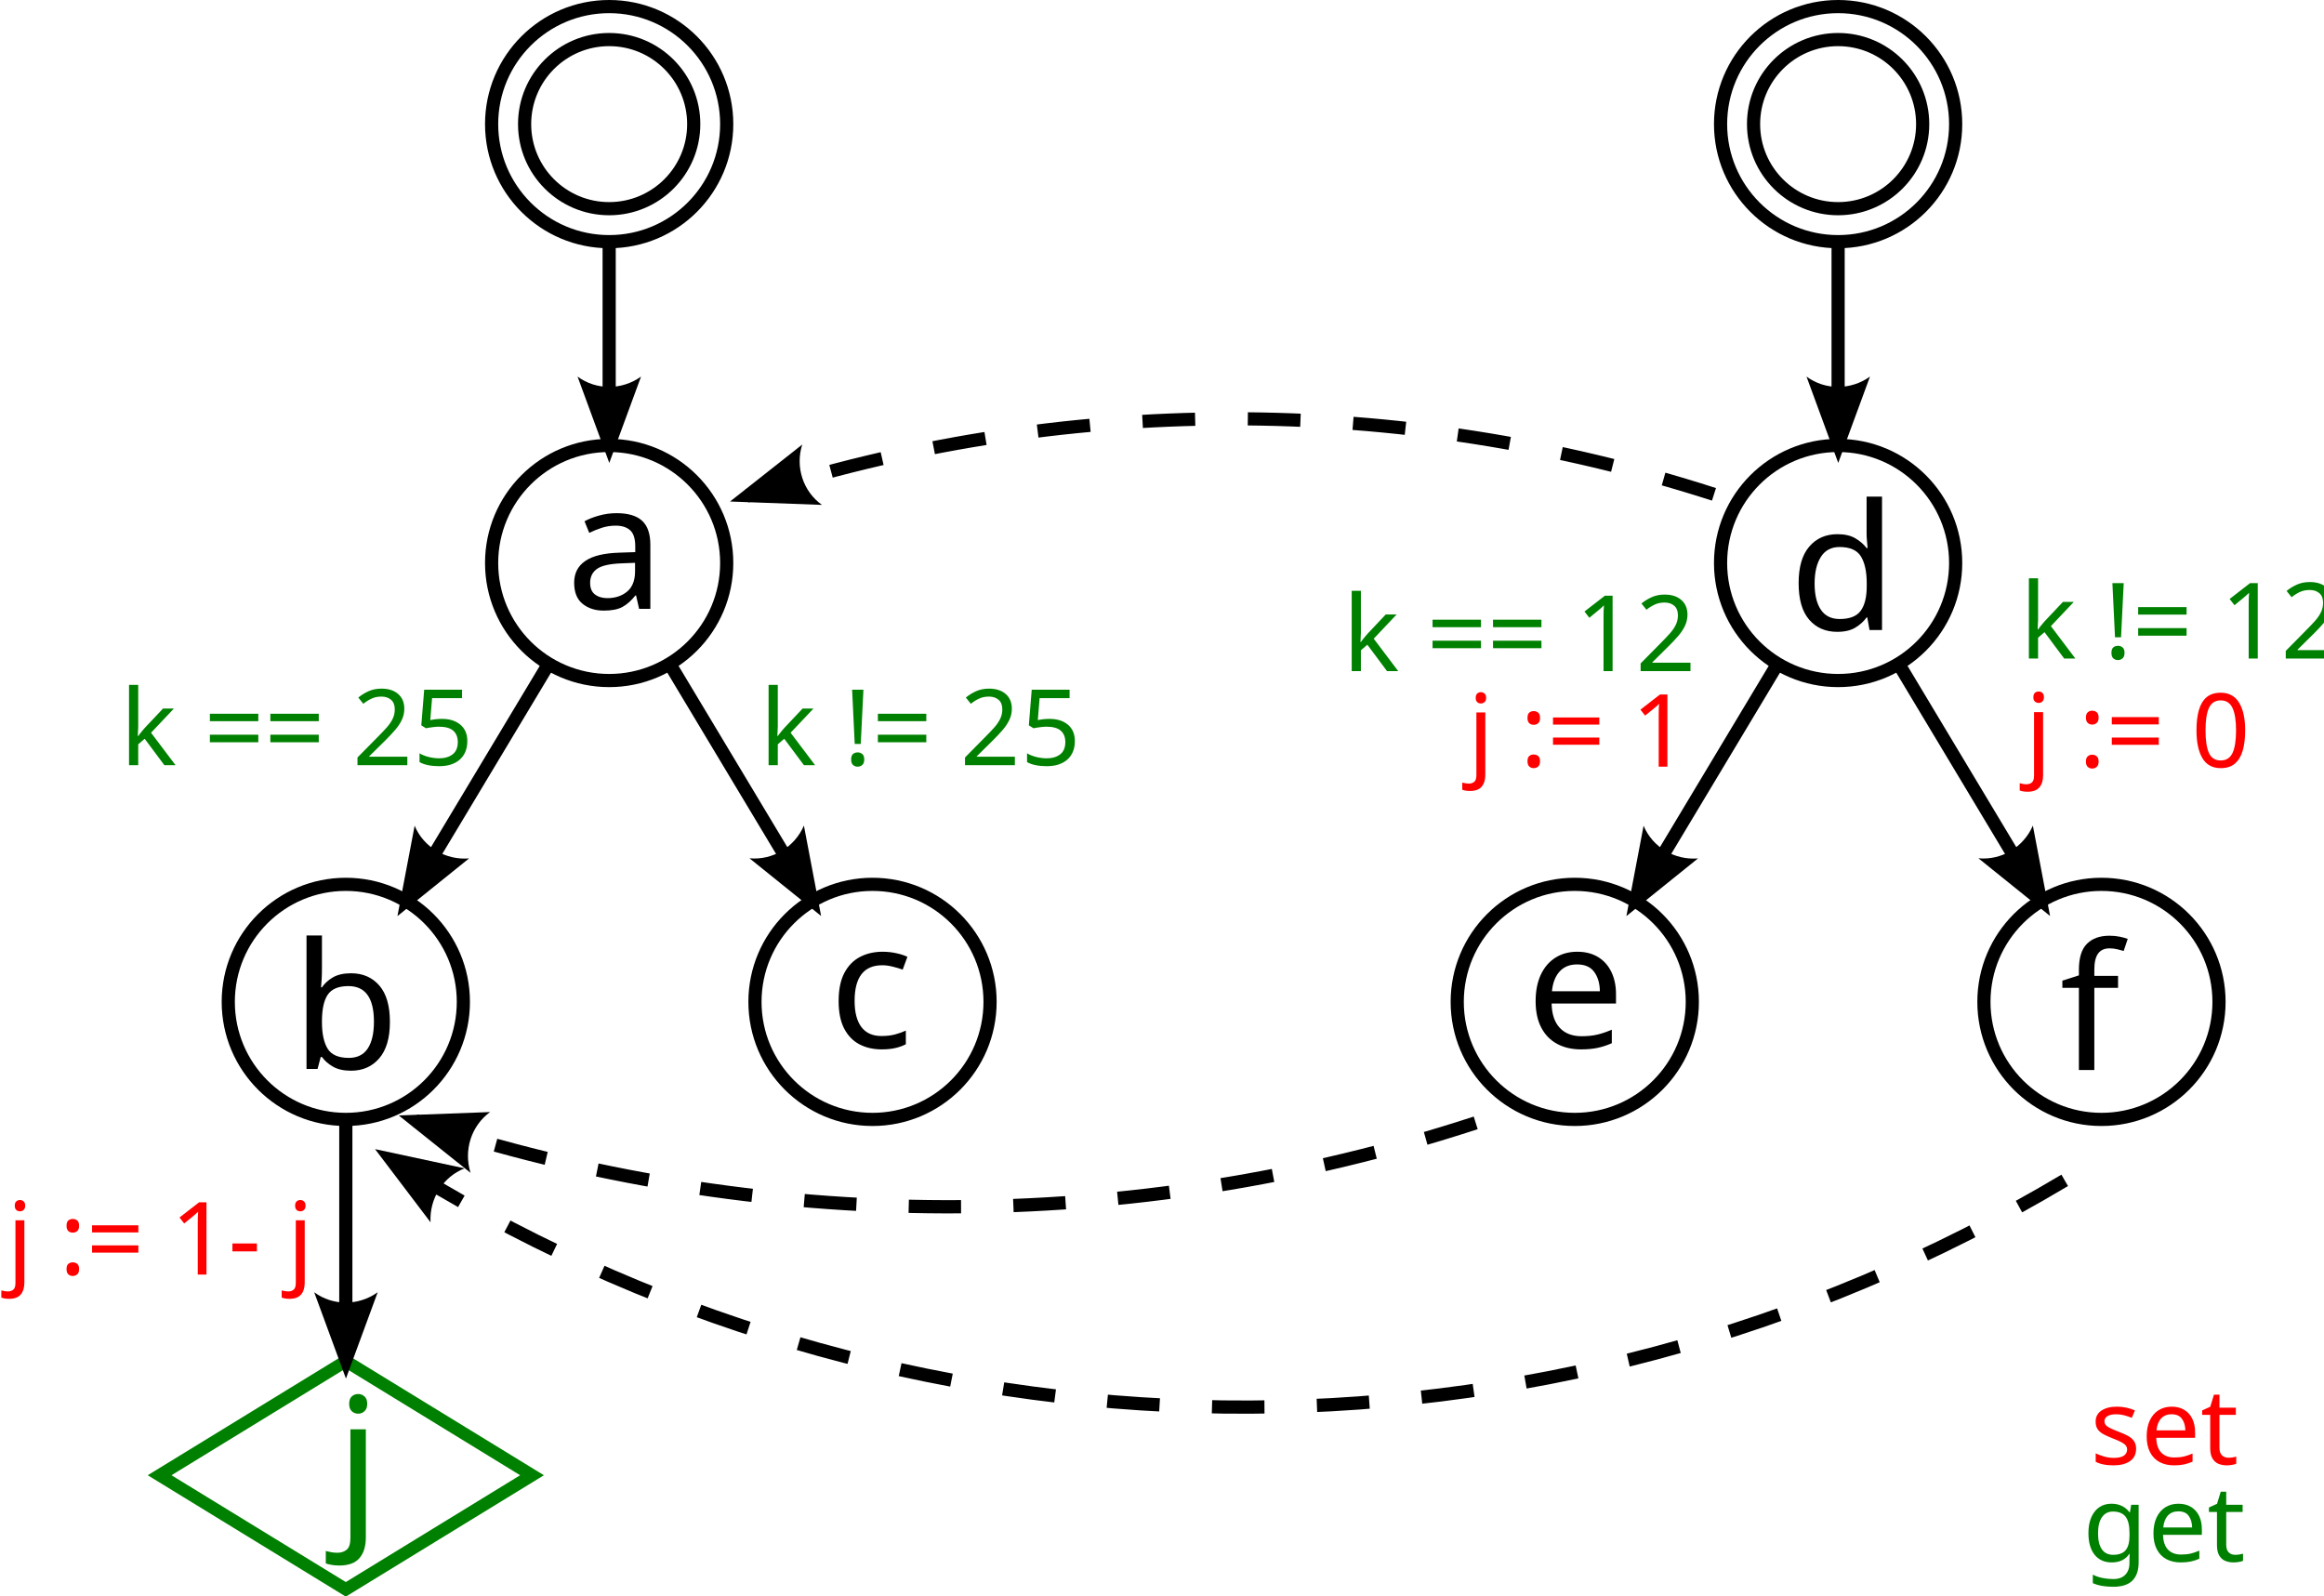
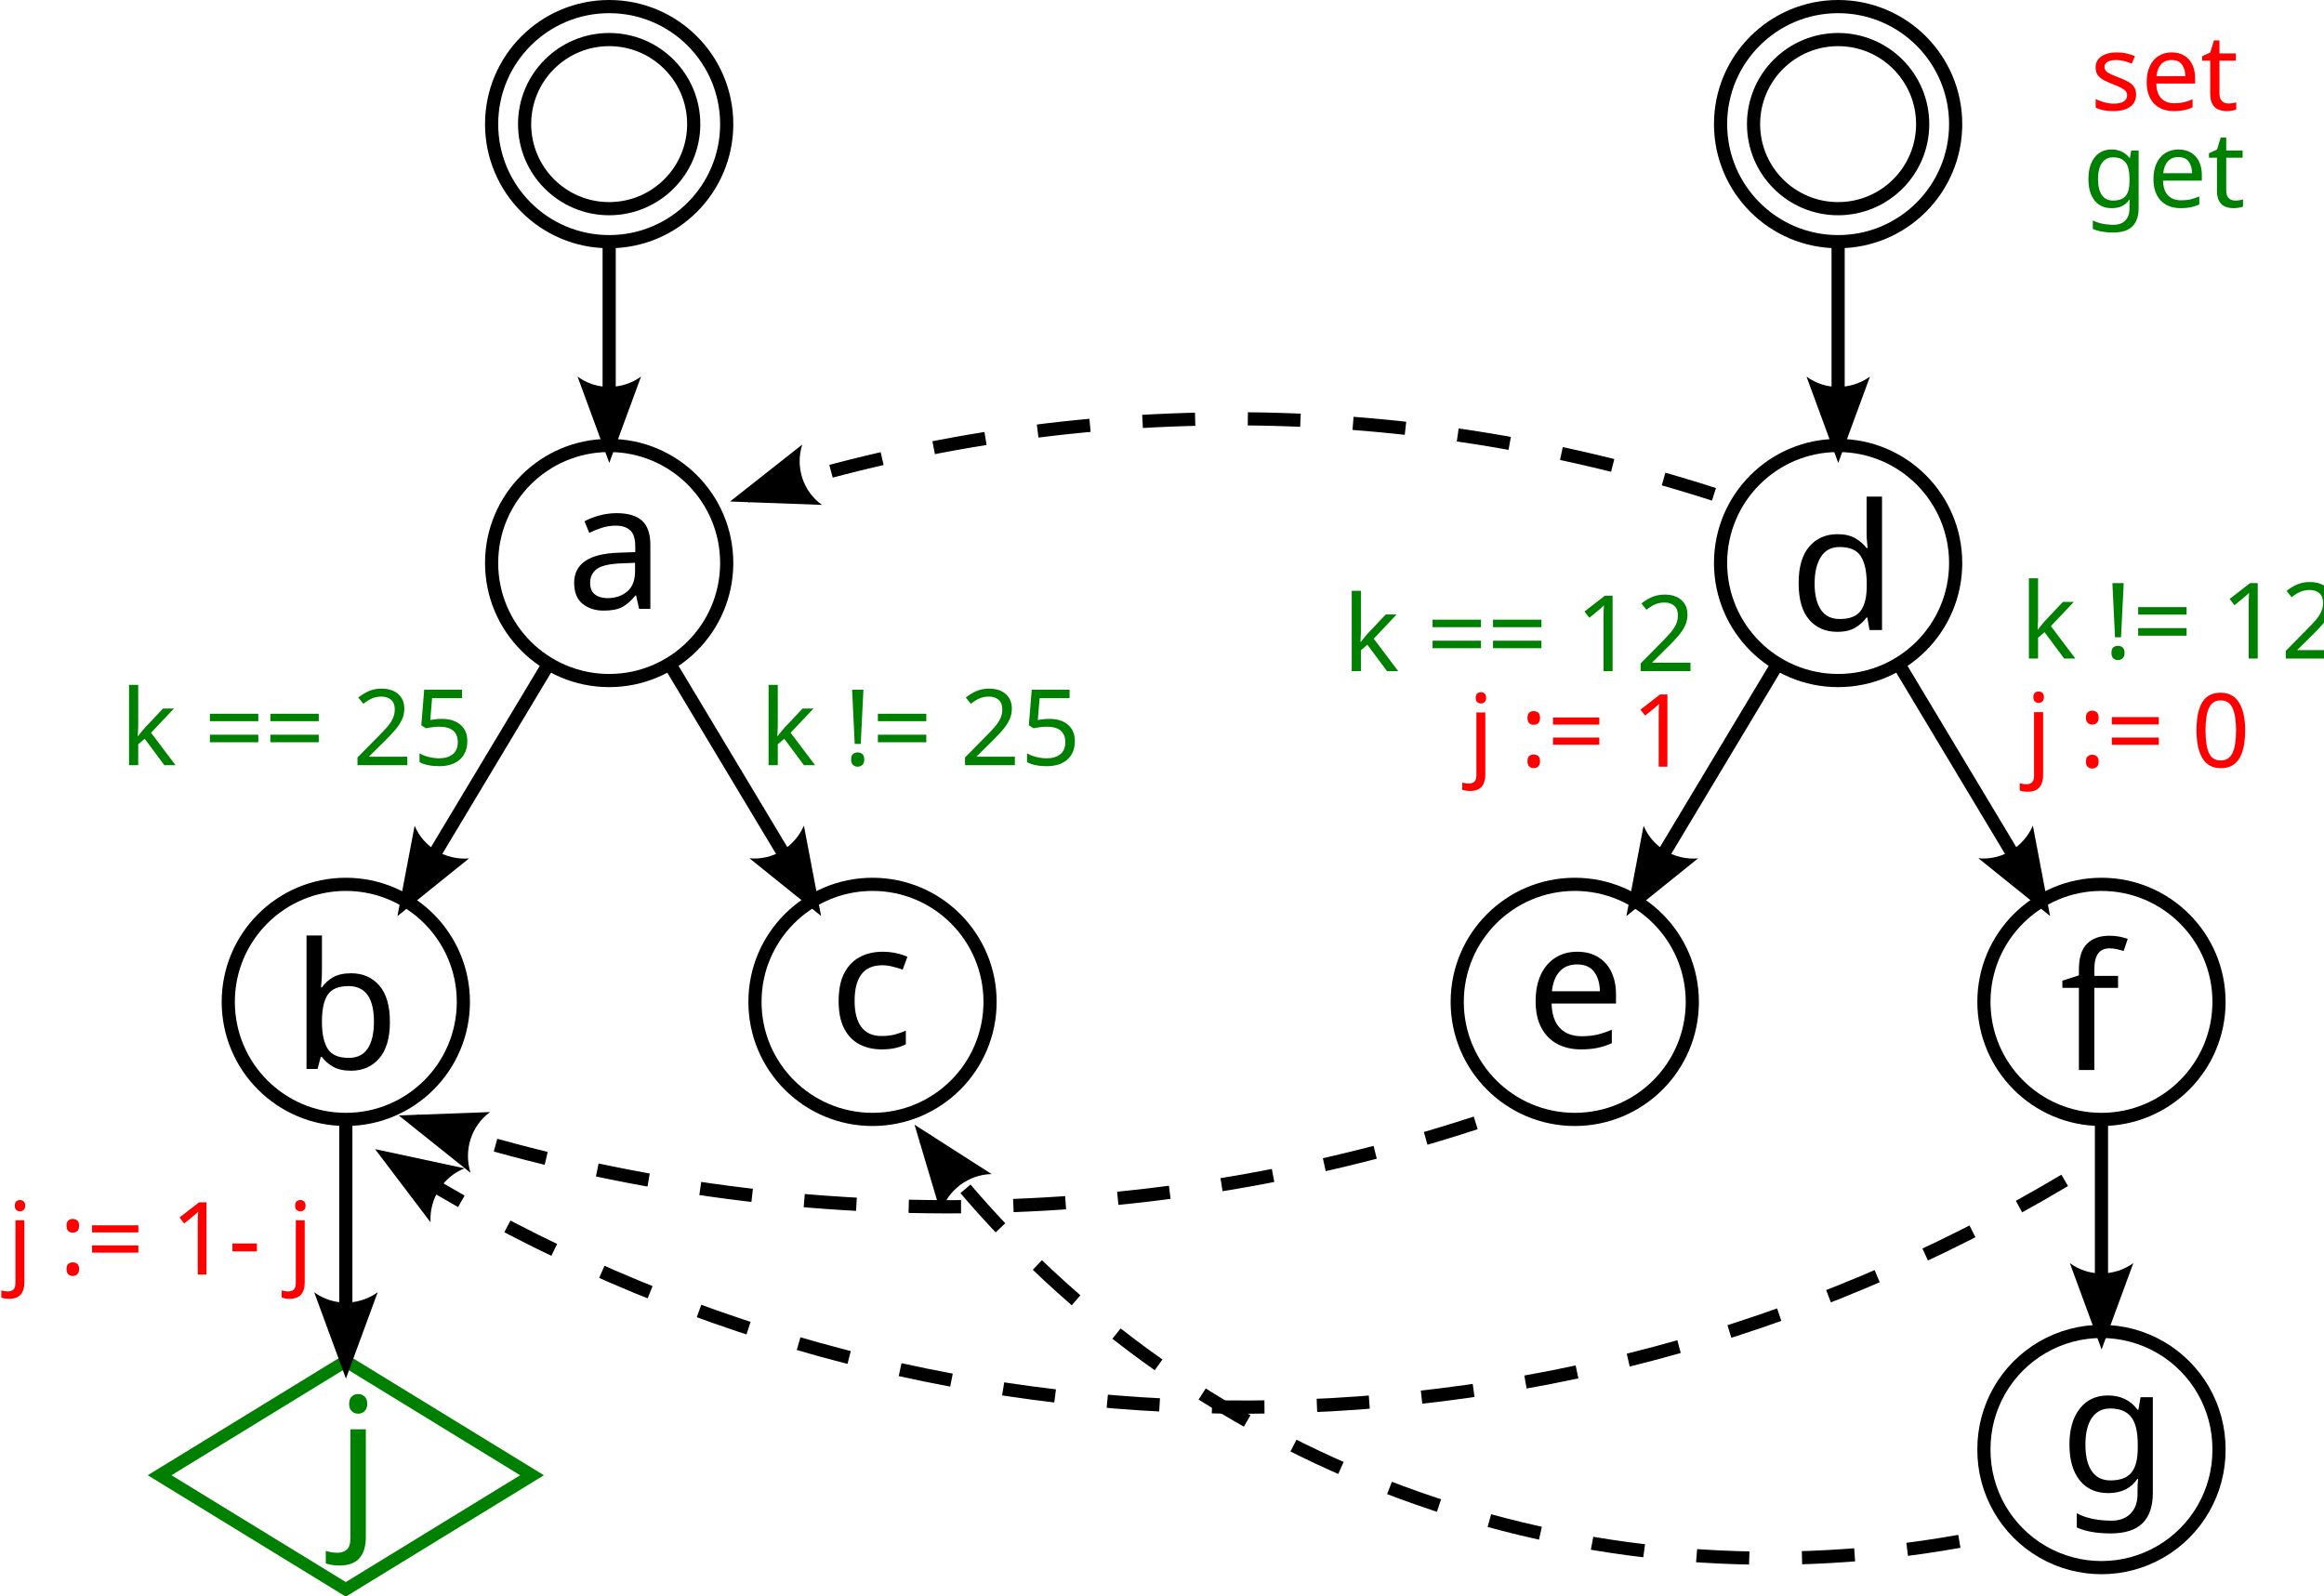
<svg xmlns="http://www.w3.org/2000/svg" width="529.492" height="363.637" id="svg2" version="1.1">
  <defs id="defs4">
    <marker orient="auto" refY="0" refX="0" id="Arrow2Mend" style="overflow:visible">
      <path id="path3859" style="fill-rule:evenodd;stroke-width:0.625;stroke-linejoin:round" d="M 8.719,4.034 -2.207,0.016 8.719,-4.002 c -1.745,2.372 -1.735,5.617 -6e-7,8.035 z" transform="scale(-0.6,-0.6)" />
    </marker>
  </defs>
  <g id="layer1" transform="translate(-11.21019,-104.0806)">
    <path style="fill:none;stroke:#000000;stroke-width:4.961;stroke-miterlimit:4;stroke-dasharray:none" id="path2985" d="m 194.286,232.362 c 0,24.458 -19.827,44.286 -44.286,44.286 -24.458,0 -44.286,-19.827 -44.286,-44.286 0,-24.458 19.827,-44.286 44.286,-44.286 24.458,0 44.286,19.827 44.286,44.286 z" transform="matrix(0.604745,0,0,0.604745,59.28825,91.84232)" />
    <text xml:space="preserve" style="font-size:40px;font-style:normal;font-variant:normal;font-weight:normal;font-stretch:normal;text-align:start;line-height:125%;letter-spacing:0px;word-spacing:0px;writing-mode:lr-tb;text-anchor:start;fill:#000000;fill-opacity:1;stroke:none;font-family:Ubuntu;-inkscape-font-specification:Ubuntu" x="140.18" y="242.802" id="text2987">
      <tspan id="tspan2989" x="140.18" y="242.802">a</tspan>
    </text>
    <path transform="matrix(0.604745,0,0,0.604745,59.28825,-8.157683)" d="m 194.286,232.362 c 0,24.458 -19.827,44.286 -44.286,44.286 -24.458,0 -44.286,-19.827 -44.286,-44.286 0,-24.458 19.827,-44.286 44.286,-44.286 24.458,0 44.286,19.827 44.286,44.286 z" id="path3759" style="fill:none;stroke:#000000;stroke-width:4.961;stroke-miterlimit:4;stroke-dasharray:none" />
    <path style="fill:none;stroke:#000000;stroke-width:6.896;stroke-miterlimit:4;stroke-dasharray:none" id="path3765" d="m 194.286,232.362 c 0,24.458 -19.827,44.286 -44.286,44.286 -24.458,0 -44.286,-19.827 -44.286,-44.286 0,-24.458 19.827,-44.286 44.286,-44.286 24.458,0 44.286,19.827 44.286,44.286 z" transform="matrix(0.4350285,0,0,0.4350285,84.74573,31.27802)" />
    <path transform="matrix(0.604745,0,0,0.604745,-0.7117481,191.8423)" d="m 194.286,232.362 c 0,24.458 -19.827,44.286 -44.286,44.286 -24.458,0 -44.286,-19.827 -44.286,-44.286 0,-24.458 19.827,-44.286 44.286,-44.286 24.458,0 44.286,19.827 44.286,44.286 z" id="path3767" style="fill:none;stroke:#000000;stroke-width:4.961;stroke-miterlimit:4;stroke-dasharray:none" />
    <text id="text3769" y="347.642" x="77.64" style="font-size:40px;font-style:normal;font-variant:normal;font-weight:normal;font-stretch:normal;text-align:start;line-height:125%;letter-spacing:0px;word-spacing:0px;writing-mode:lr-tb;text-anchor:start;fill:#000000;fill-opacity:1;stroke:none;font-family:Ubuntu;-inkscape-font-specification:Ubuntu" xml:space="preserve">
      <tspan y="347.642" x="77.64" id="tspan3771">b</tspan>
    </text>
    <text xml:space="preserve" style="font-size:40px;font-style:normal;font-variant:normal;font-weight:normal;font-stretch:normal;text-align:start;line-height:125%;letter-spacing:0px;word-spacing:0px;writing-mode:lr-tb;text-anchor:start;fill:#000000;fill-opacity:1;stroke:none;font-family:Ubuntu;-inkscape-font-specification:Ubuntu" x="200.18" y="342.802" id="text3775">
      <tspan id="tspan3777" x="200.18" y="342.802" />
    </text>
    <path style="fill:none;stroke:#000000;stroke-width:4.961;stroke-miterlimit:4;stroke-dasharray:none" id="path3779" d="m 194.286,232.362 c 0,24.458 -19.827,44.286 -44.286,44.286 -24.458,0 -44.286,-19.827 -44.286,-44.286 0,-24.458 19.827,-44.286 44.286,-44.286 24.458,0 44.286,19.827 44.286,44.286 z" transform="matrix(0.604745,0,0,0.604745,119.2883,191.8423)" />
    <text xml:space="preserve" style="font-size:40px;font-style:normal;font-variant:normal;font-weight:normal;font-stretch:normal;text-align:start;line-height:125%;letter-spacing:0px;word-spacing:0px;writing-mode:lr-tb;text-anchor:start;fill:#000000;fill-opacity:1;stroke:none;font-family:Ubuntu;-inkscape-font-specification:Ubuntu" x="200.08" y="342.782" id="text3781">
      <tspan id="tspan3783" x="200.08" y="342.782">c</tspan>
    </text>
    <path transform="matrix(0.604745,0,0,0.604745,339.2883,91.84232)" d="m 194.286,232.362 c 0,24.458 -19.827,44.286 -44.286,44.286 -24.458,0 -44.286,-19.827 -44.286,-44.286 0,-24.458 19.827,-44.286 44.286,-44.286 24.458,0 44.286,19.827 44.286,44.286 z" id="path3804" style="fill:none;stroke:#000000;stroke-width:4.961;stroke-miterlimit:4;stroke-dasharray:none" />
    <path style="fill:none;stroke:#000000;stroke-width:4.961;stroke-miterlimit:4;stroke-dasharray:none" id="path3810" d="m 194.286,232.362 c 0,24.458 -19.827,44.286 -44.286,44.286 -24.458,0 -44.286,-19.827 -44.286,-44.286 0,-24.458 19.827,-44.286 44.286,-44.286 24.458,0 44.286,19.827 44.286,44.286 z" transform="matrix(0.604745,0,0,0.604745,339.2883,-8.157683)" />
    <path transform="matrix(0.4350285,0,0,0.4350285,364.7457,31.27802)" d="m 194.286,232.362 c 0,24.458 -19.827,44.286 -44.286,44.286 -24.458,0 -44.286,-19.827 -44.286,-44.286 0,-24.458 19.827,-44.286 44.286,-44.286 24.458,0 44.286,19.827 44.286,44.286 z" id="path3812" style="fill:none;stroke:#000000;stroke-width:6.896;stroke-miterlimit:4;stroke-dasharray:none" />
    <path style="fill:none;stroke:#000000;stroke-width:4.961;stroke-miterlimit:4;stroke-dasharray:none" id="path3814" d="m 194.286,232.362 c 0,24.458 -19.827,44.286 -44.286,44.286 -24.458,0 -44.286,-19.827 -44.286,-44.286 0,-24.458 19.827,-44.286 44.286,-44.286 24.458,0 44.286,19.827 44.286,44.286 z" transform="matrix(0.604745,0,0,0.604745,279.2883,191.8423)" />
    <path transform="matrix(0.604745,0,0,0.604745,399.2883,191.8423)" d="m 194.286,232.362 c 0,24.458 -19.827,44.286 -44.286,44.286 -24.458,0 -44.286,-19.827 -44.286,-44.286 0,-24.458 19.827,-44.286 44.286,-44.286 24.458,0 44.286,19.827 44.286,44.286 z" id="path3820" style="fill:none;stroke:#000000;stroke-width:4.961;stroke-miterlimit:4;stroke-dasharray:none" />
    <path style="fill:none;stroke:#000000;stroke-width:2.316;stroke-miterlimit:4;stroke-dasharray:9.264, 9.264;stroke-dashoffset:0;marker-end:url(#Arrow2Mend)" id="path3826" d="m 192.583,344.221 c 55.331,-17.829 114.881,-17.713 170.142,0.332" transform="matrix(-1.295337,0,0,1.295337,651.1749,-229.1654)" />
    <path style="fill:none;stroke:#000000;stroke-width:3;stroke-linecap:butt;stroke-linejoin:miter;stroke-miterlimit:4;stroke-opacity:1;stroke-dasharray:none;marker-end:url(#Arrow2Mend)" d="m 136.219,255.331 -32.438,54.063" id="path4272" />
    <path style="fill:none;stroke:#000000;stroke-width:3;stroke-linecap:butt;stroke-linejoin:miter;stroke-miterlimit:4;stroke-opacity:1;stroke-dasharray:none;marker-end:url(#Arrow2Mend)" d="m 163.781,255.331 32.438,54.063" id="path4456" />
    <path style="fill:none;stroke:#000000;stroke-width:3;stroke-linecap:butt;stroke-linejoin:miter;stroke-miterlimit:4;stroke-opacity:1;stroke-dasharray:none;marker-end:url(#Arrow2Mend)" d="m 150,159.144 0,46.437" id="path4646" />
    <path style="fill:none;stroke:#000000;stroke-width:3;stroke-linecap:butt;stroke-linejoin:miter;stroke-miterlimit:4;stroke-opacity:1;stroke-dasharray:none;marker-end:url(#Arrow2Mend)" d="m 416.219,255.331 -32.438,54.063" id="path4830" />
    <path style="fill:none;stroke:#000000;stroke-width:3;stroke-linecap:butt;stroke-linejoin:miter;stroke-miterlimit:4;stroke-opacity:1;stroke-dasharray:none;marker-end:url(#Arrow2Mend)" d="m 443.781,255.331 32.438,54.063" id="path4832" />
    <path style="fill:none;stroke:#000000;stroke-width:3;stroke-linecap:butt;stroke-linejoin:miter;stroke-miterlimit:4;stroke-opacity:1;stroke-dasharray:none;marker-end:url(#Arrow2Mend)" d="m 430,159.144 0,46.437" id="path4834" />
    <path transform="matrix(-1.419989,0,0,-1.438699,620.8951,855.1644)" d="m 192.583,344.221 c 55.331,-17.829 114.881,-17.713 170.142,0.332" id="path4836" style="fill:none;stroke:#000000;stroke-width:2.099;stroke-miterlimit:4;stroke-dasharray:8.396, 8.396;stroke-dashoffset:0;marker-end:url(#Arrow2Mend)" />
    <path style="fill:none;stroke:#000000;stroke-width:2.253;stroke-miterlimit:4;stroke-dasharray:9.01, 9.01;stroke-dashoffset:0;marker-end:url(#Arrow2Mend)" id="path4838" d="M 82.817,411.056 C 156.241,338.108 264.336,312.425 362.725,344.552" transform="matrix(-1.284569,-0.3260022,0.3315234,-1.296683,451.7324,933.0391)" />
    <rect style="fill:none;stroke:#008000;stroke-width:3.178;stroke-miterlimit:4;stroke-dasharray:none;stroke-dashoffset:0" id="rect5022" width="49.758" height="49.758" x="449.174" y="343.621" transform="matrix(0.85265,0.5224825,-0.85265,0.5224825,0,0)" />
    <text xml:space="preserve" style="font-size:40px;font-style:normal;font-variant:normal;font-weight:normal;font-stretch:normal;text-align:start;line-height:125%;letter-spacing:0px;word-spacing:0px;writing-mode:lr-tb;text-anchor:start;fill:#008000;fill-opacity:1;stroke:none;font-family:Ubuntu;-inkscape-font-specification:Ubuntu" x="87.64" y="451.199" id="text5024">
      <tspan id="tspan5026" x="87.64" y="451.199">j</tspan>
    </text>
    <path style="fill:none;stroke:#000000;stroke-width:3;stroke-linecap:butt;stroke-linejoin:miter;stroke-miterlimit:4;stroke-opacity:1;stroke-dasharray:none;marker-end:url(#Arrow2Mend)" d="m 90,359.144 3e-6,55.078" id="path5028" />
    <text xml:space="preserve" style="font-size:40px;font-style:normal;font-variant:normal;font-weight:normal;font-stretch:normal;text-align:start;line-height:125%;letter-spacing:0px;word-spacing:0px;writing-mode:lr-tb;text-anchor:start;fill:#000000;fill-opacity:1;stroke:none;font-family:Ubuntu;-inkscape-font-specification:Ubuntu" x="418.8" y="247.642" id="text5212">
      <tspan id="tspan5214" x="418.8" y="247.642">d</tspan>
    </text>
    <text xml:space="preserve" style="font-size:40px;font-style:normal;font-variant:normal;font-weight:normal;font-stretch:normal;text-align:start;line-height:125%;letter-spacing:0px;word-spacing:0px;writing-mode:lr-tb;text-anchor:start;fill:#000000;fill-opacity:1;stroke:none;font-family:Ubuntu;-inkscape-font-specification:Ubuntu" x="358.88" y="342.782" id="text5216">
      <tspan id="tspan5218" x="358.88" y="342.782">e</tspan>
    </text>
    <text xml:space="preserve" style="font-size:40px;font-style:normal;font-variant:normal;font-weight:normal;font-stretch:normal;text-align:start;line-height:125%;letter-spacing:0px;word-spacing:0px;writing-mode:lr-tb;text-anchor:start;fill:#000000;fill-opacity:1;stroke:none;font-family:Ubuntu;-inkscape-font-specification:Ubuntu" x="480.5" y="347.882" id="text5220">
      <tspan id="tspan5222" x="480.5" y="347.882">f</tspan>
    </text>
    <text xml:space="preserve" style="font-size:23.394px;font-style:normal;font-variant:normal;font-weight:normal;font-stretch:normal;text-align:start;line-height:125%;letter-spacing:0px;word-spacing:0px;writing-mode:lr-tb;text-anchor:start;fill:#ff0000;fill-opacity:1;stroke:none;font-family:Ubuntu;-inkscape-font-specification:Ubuntu" x="472.655" y="278.873" id="text5224">
      <tspan id="tspan5226" x="472.655" y="278.873">j := 0</tspan>
    </text>
    <text id="text5228" y="278.776" x="345.634" style="font-size:23.043px;font-style:normal;font-variant:normal;font-weight:normal;font-stretch:normal;text-align:start;line-height:125%;letter-spacing:0px;word-spacing:0px;writing-mode:lr-tb;text-anchor:start;fill:#ff0000;fill-opacity:1;stroke:none;font-family:Ubuntu;-inkscape-font-specification:Ubuntu" xml:space="preserve">
      <tspan y="278.776" x="345.634" id="tspan5230">j := 1</tspan>
    </text>
-     <text xml:space="preserve" style="font-size:24.084px;font-style:normal;font-variant:normal;font-weight:normal;font-stretch:normal;text-align:start;line-height:125%;letter-spacing:0px;word-spacing:0px;writing-mode:lr-tb;text-anchor:start;fill:#ff0000;fill-opacity:1;stroke:none;font-family:Ubuntu;-inkscape-font-specification:Ubuntu" x="487.437" y="437.735" id="text5232">
-       <tspan id="tspan5234" x="487.437" y="437.735">set</tspan>
+     <text xml:space="preserve" style="font-size:24.084px;font-style:normal;font-variant:normal;font-weight:normal;font-stretch:normal;text-align:start;line-height:125%;letter-spacing:0px;word-spacing:0px;writing-mode:lr-tb;text-anchor:start;fill:#ff0000;fill-opacity:1;stroke:none;font-family:Ubuntu;-inkscape-font-specification:Ubuntu" x="487.437" y="129.164" id="text5232">
+       <tspan id="tspan5234" x="487.437" y="129.164">set</tspan>
    </text>
-     <text xml:space="preserve" style="font-size:24.084px;font-style:normal;font-variant:normal;font-weight:normal;font-stretch:normal;text-align:start;line-height:125%;letter-spacing:0px;word-spacing:0px;writing-mode:lr-tb;text-anchor:start;fill:#008000;fill-opacity:1;stroke:none;font-family:Ubuntu;-inkscape-font-specification:Ubuntu" x="485.705" y="459.853" id="text5236">
-       <tspan id="tspan5238" x="485.705" y="459.853">get</tspan>
+     <text xml:space="preserve" style="font-size:24.084px;font-style:normal;font-variant:normal;font-weight:normal;font-stretch:normal;text-align:start;line-height:125%;letter-spacing:0px;word-spacing:0px;writing-mode:lr-tb;text-anchor:start;fill:#008000;fill-opacity:1;stroke:none;font-family:Ubuntu;-inkscape-font-specification:Ubuntu" x="485.705" y="151.281" id="text5236">
+       <tspan id="tspan5238" x="485.705" y="151.281">get</tspan>
    </text>
    <text id="text5240" y="278.424" x="38.562" style="font-size:24.084px;font-style:normal;font-variant:normal;font-weight:normal;font-stretch:normal;text-align:start;line-height:125%;letter-spacing:0px;word-spacing:0px;writing-mode:lr-tb;text-anchor:start;fill:#008000;fill-opacity:1;stroke:none;font-family:Ubuntu;-inkscape-font-specification:Ubuntu" xml:space="preserve">
      <tspan y="278.424" x="38.562" id="tspan5242">k == 25</tspan>
    </text>
    <text xml:space="preserve" style="font-size:24.084px;font-style:normal;font-variant:normal;font-weight:normal;font-stretch:normal;text-align:start;line-height:125%;letter-spacing:0px;word-spacing:0px;writing-mode:lr-tb;text-anchor:start;fill:#008000;fill-opacity:1;stroke:none;font-family:Ubuntu;-inkscape-font-specification:Ubuntu" x="184.277" y="278.424" id="text5244">
      <tspan id="tspan5246" x="184.277" y="278.424">k != 25</tspan>
    </text>
    <text xml:space="preserve" style="font-size:24.084px;font-style:normal;font-variant:normal;font-weight:normal;font-stretch:normal;text-align:start;line-height:125%;letter-spacing:0px;word-spacing:0px;writing-mode:lr-tb;text-anchor:start;fill:#008000;fill-opacity:1;stroke:none;font-family:Ubuntu;-inkscape-font-specification:Ubuntu" x="317.134" y="256.996" id="text5248">
      <tspan id="tspan5250" x="317.134" y="256.996">k == 12</tspan>
    </text>
    <text id="text5252" y="254.138" x="471.419" style="font-size:24.084px;font-style:normal;font-variant:normal;font-weight:normal;font-stretch:normal;text-align:start;line-height:125%;letter-spacing:0px;word-spacing:0px;writing-mode:lr-tb;text-anchor:start;fill:#008000;fill-opacity:1;stroke:none;font-family:Ubuntu;-inkscape-font-specification:Ubuntu" xml:space="preserve">
      <tspan y="254.138" x="471.419" id="tspan5254">k != 12</tspan>
    </text>
    <text xml:space="preserve" style="font-size:23.043px;font-style:normal;font-variant:normal;font-weight:normal;font-stretch:normal;text-align:start;line-height:125%;letter-spacing:0px;word-spacing:0px;writing-mode:lr-tb;text-anchor:start;fill:#ff0000;fill-opacity:1;stroke:none;font-family:Ubuntu;-inkscape-font-specification:Ubuntu" x="12.777" y="394.491" id="text3037">
      <tspan id="tspan3039" x="12.777" y="394.491">j := 1- j</tspan>
    </text>
+     <path style="fill:none;stroke:#000000;stroke-width:4.961;stroke-miterlimit:4;stroke-dasharray:none" id="path3039" d="m 194.286,232.362 a 44.286,44.286 0 1 1 -88.571,0 44.286,44.286 0 1 1 88.571,0 z" transform="matrix(0.604745,0,0,0.604745,399.2883,293.8423)" />
+     <text id="text3041" y="443.882" x="480.5" style="font-size:40px;font-style:normal;font-variant:normal;font-weight:normal;font-stretch:normal;text-align:start;line-height:125%;letter-spacing:0px;word-spacing:0px;writing-mode:lr-tb;text-anchor:start;fill:#000000;fill-opacity:1;stroke:none;font-family:Ubuntu;-inkscape-font-specification:Ubuntu" xml:space="preserve">
+       <tspan y="443.882" x="480.5" id="tspan3043">g</tspan>
+     </text>
+     <path style="fill:none;stroke:#000000;stroke-width:3;stroke-linecap:butt;stroke-linejoin:miter;stroke-opacity:1;stroke-miterlimit:4;stroke-dasharray:none;marker-end:url(#Arrow2Mend)" d="m 478.79,255.063 0,48.437" id="path3045" transform="translate(11.21019,104.0806)" />
+     <path transform="matrix(-0.7209517,-0.5000704,0.5089402,-0.7246594,308.125,794.564)" d="M 82.817,411.056 A 275.714,275.714 0 0 1 362.725,344.552" id="path4003" style="fill:none;stroke:#000000;stroke-width:3.403;stroke-miterlimit:4;stroke-dasharray:13.614, 13.614;stroke-dashoffset:0;marker-end:url(#Arrow2Mend)" />
  </g>
</svg>
